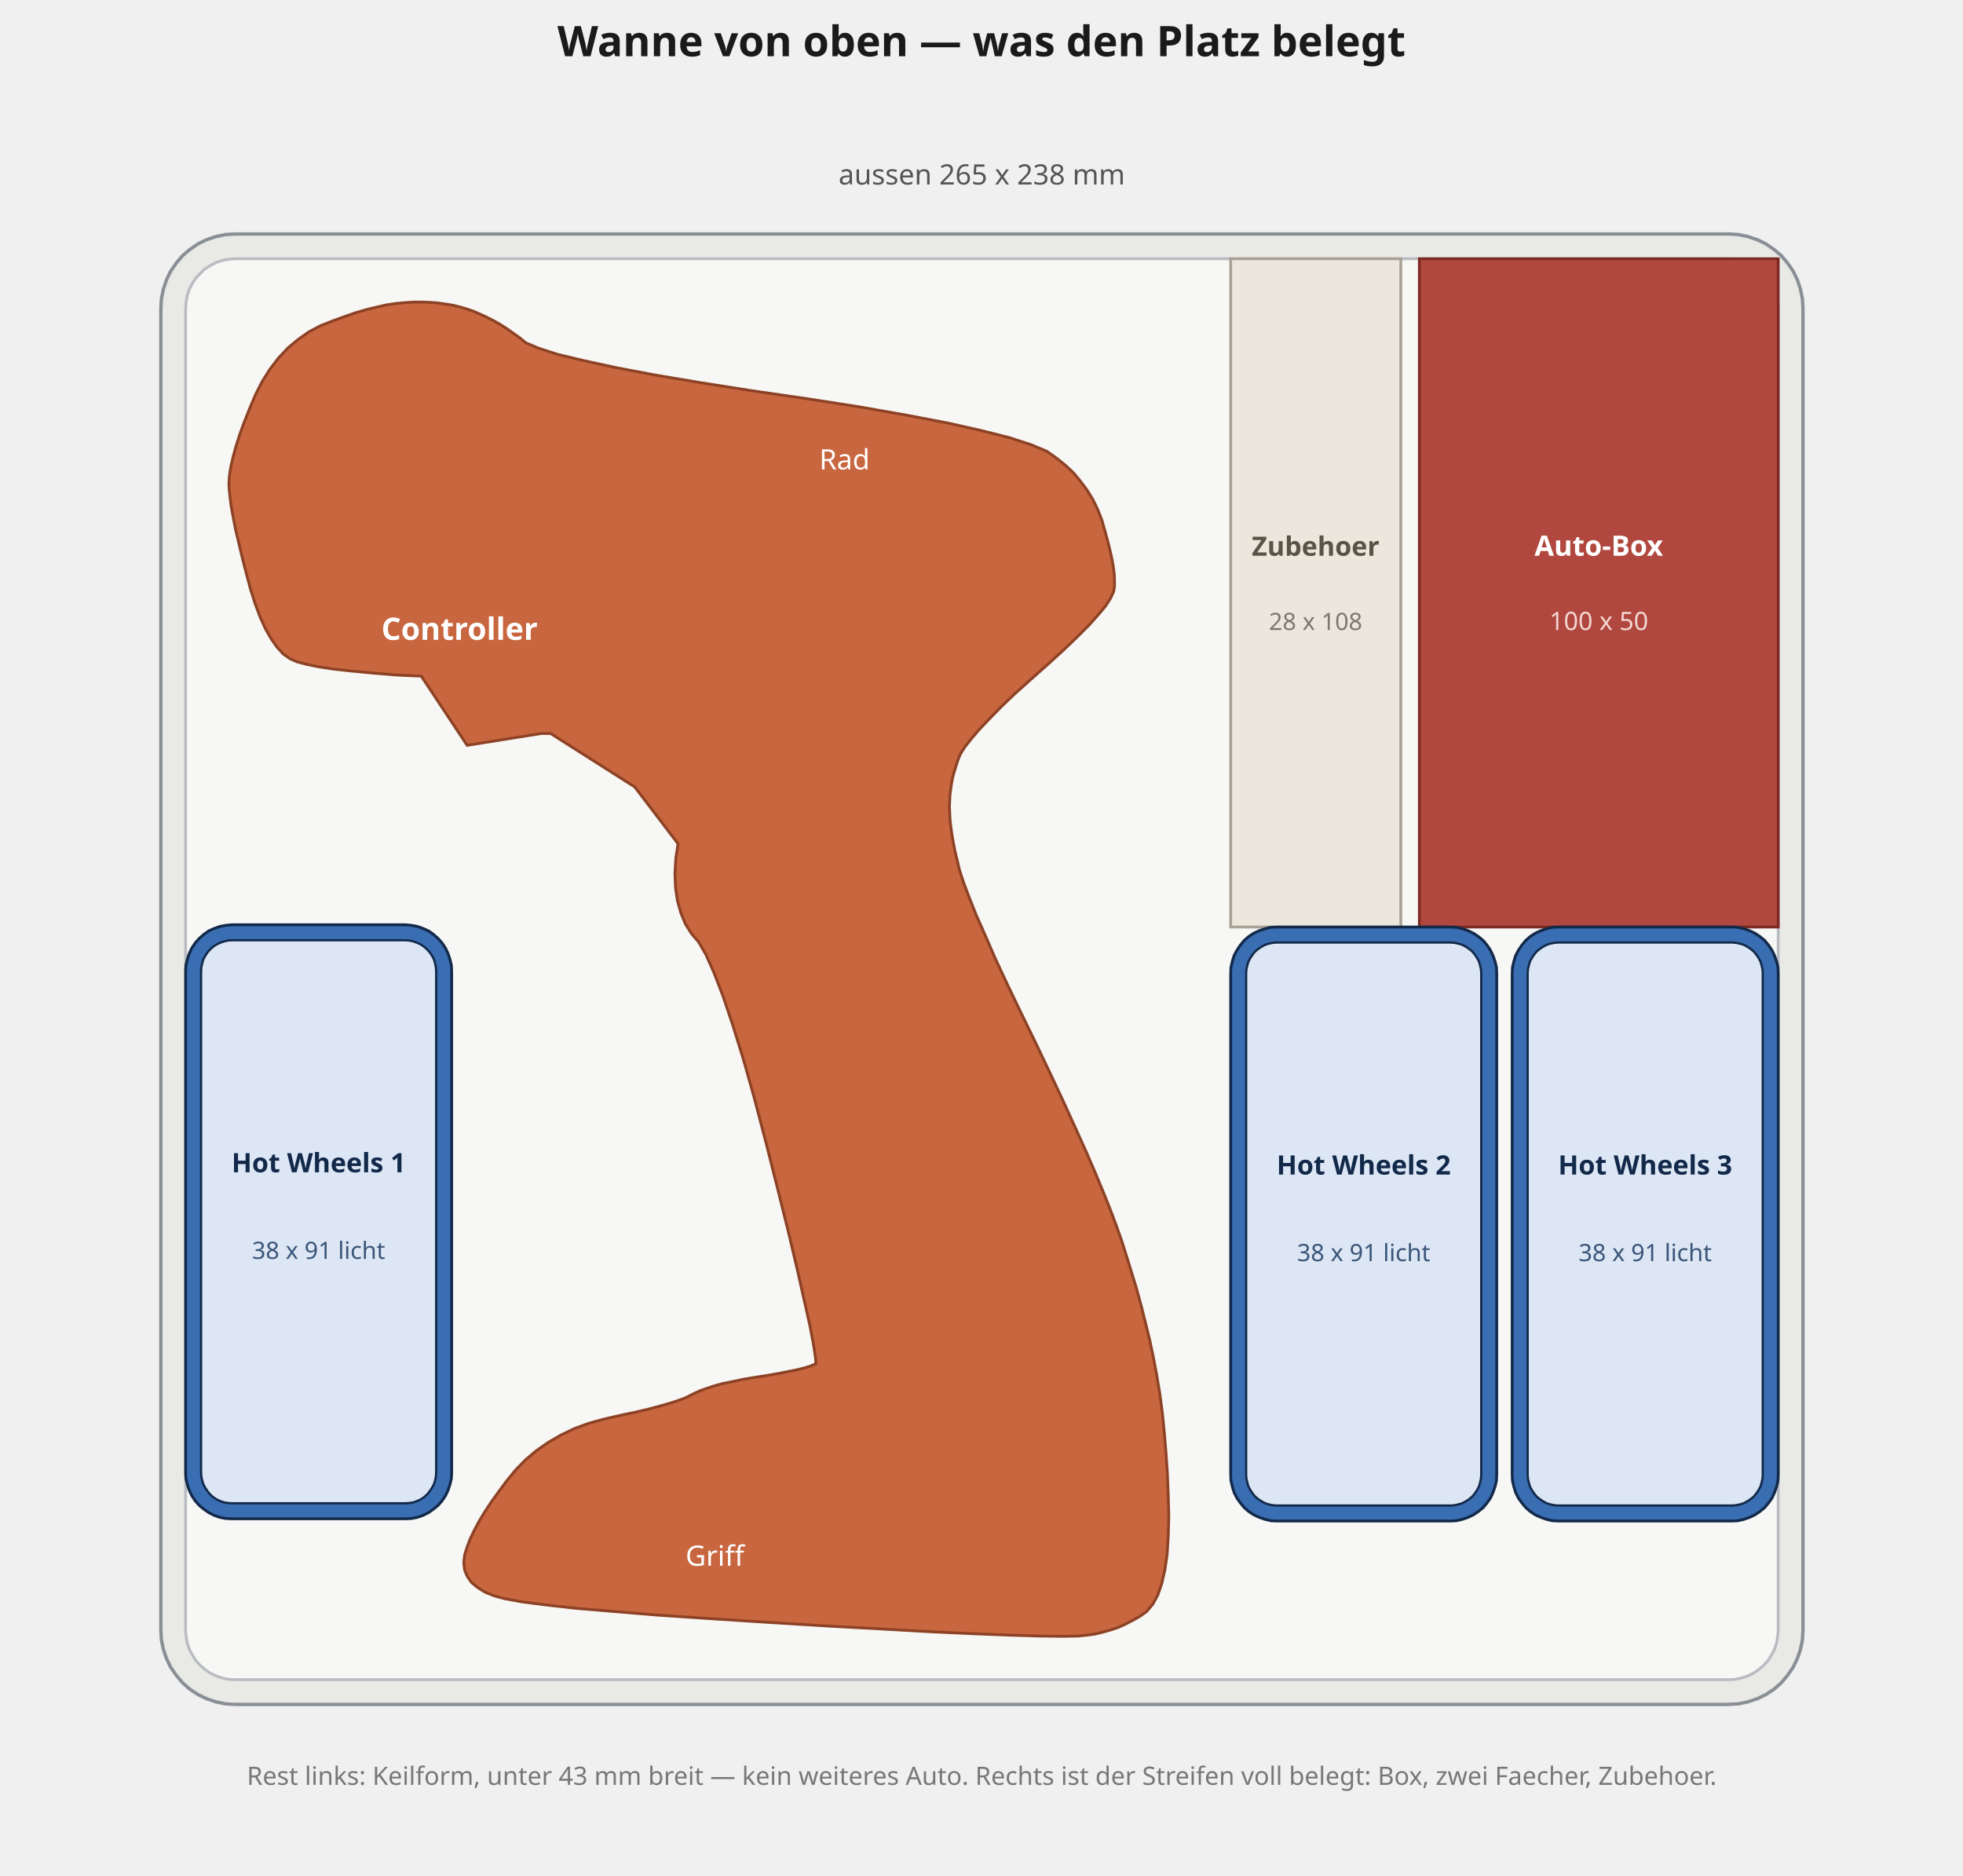
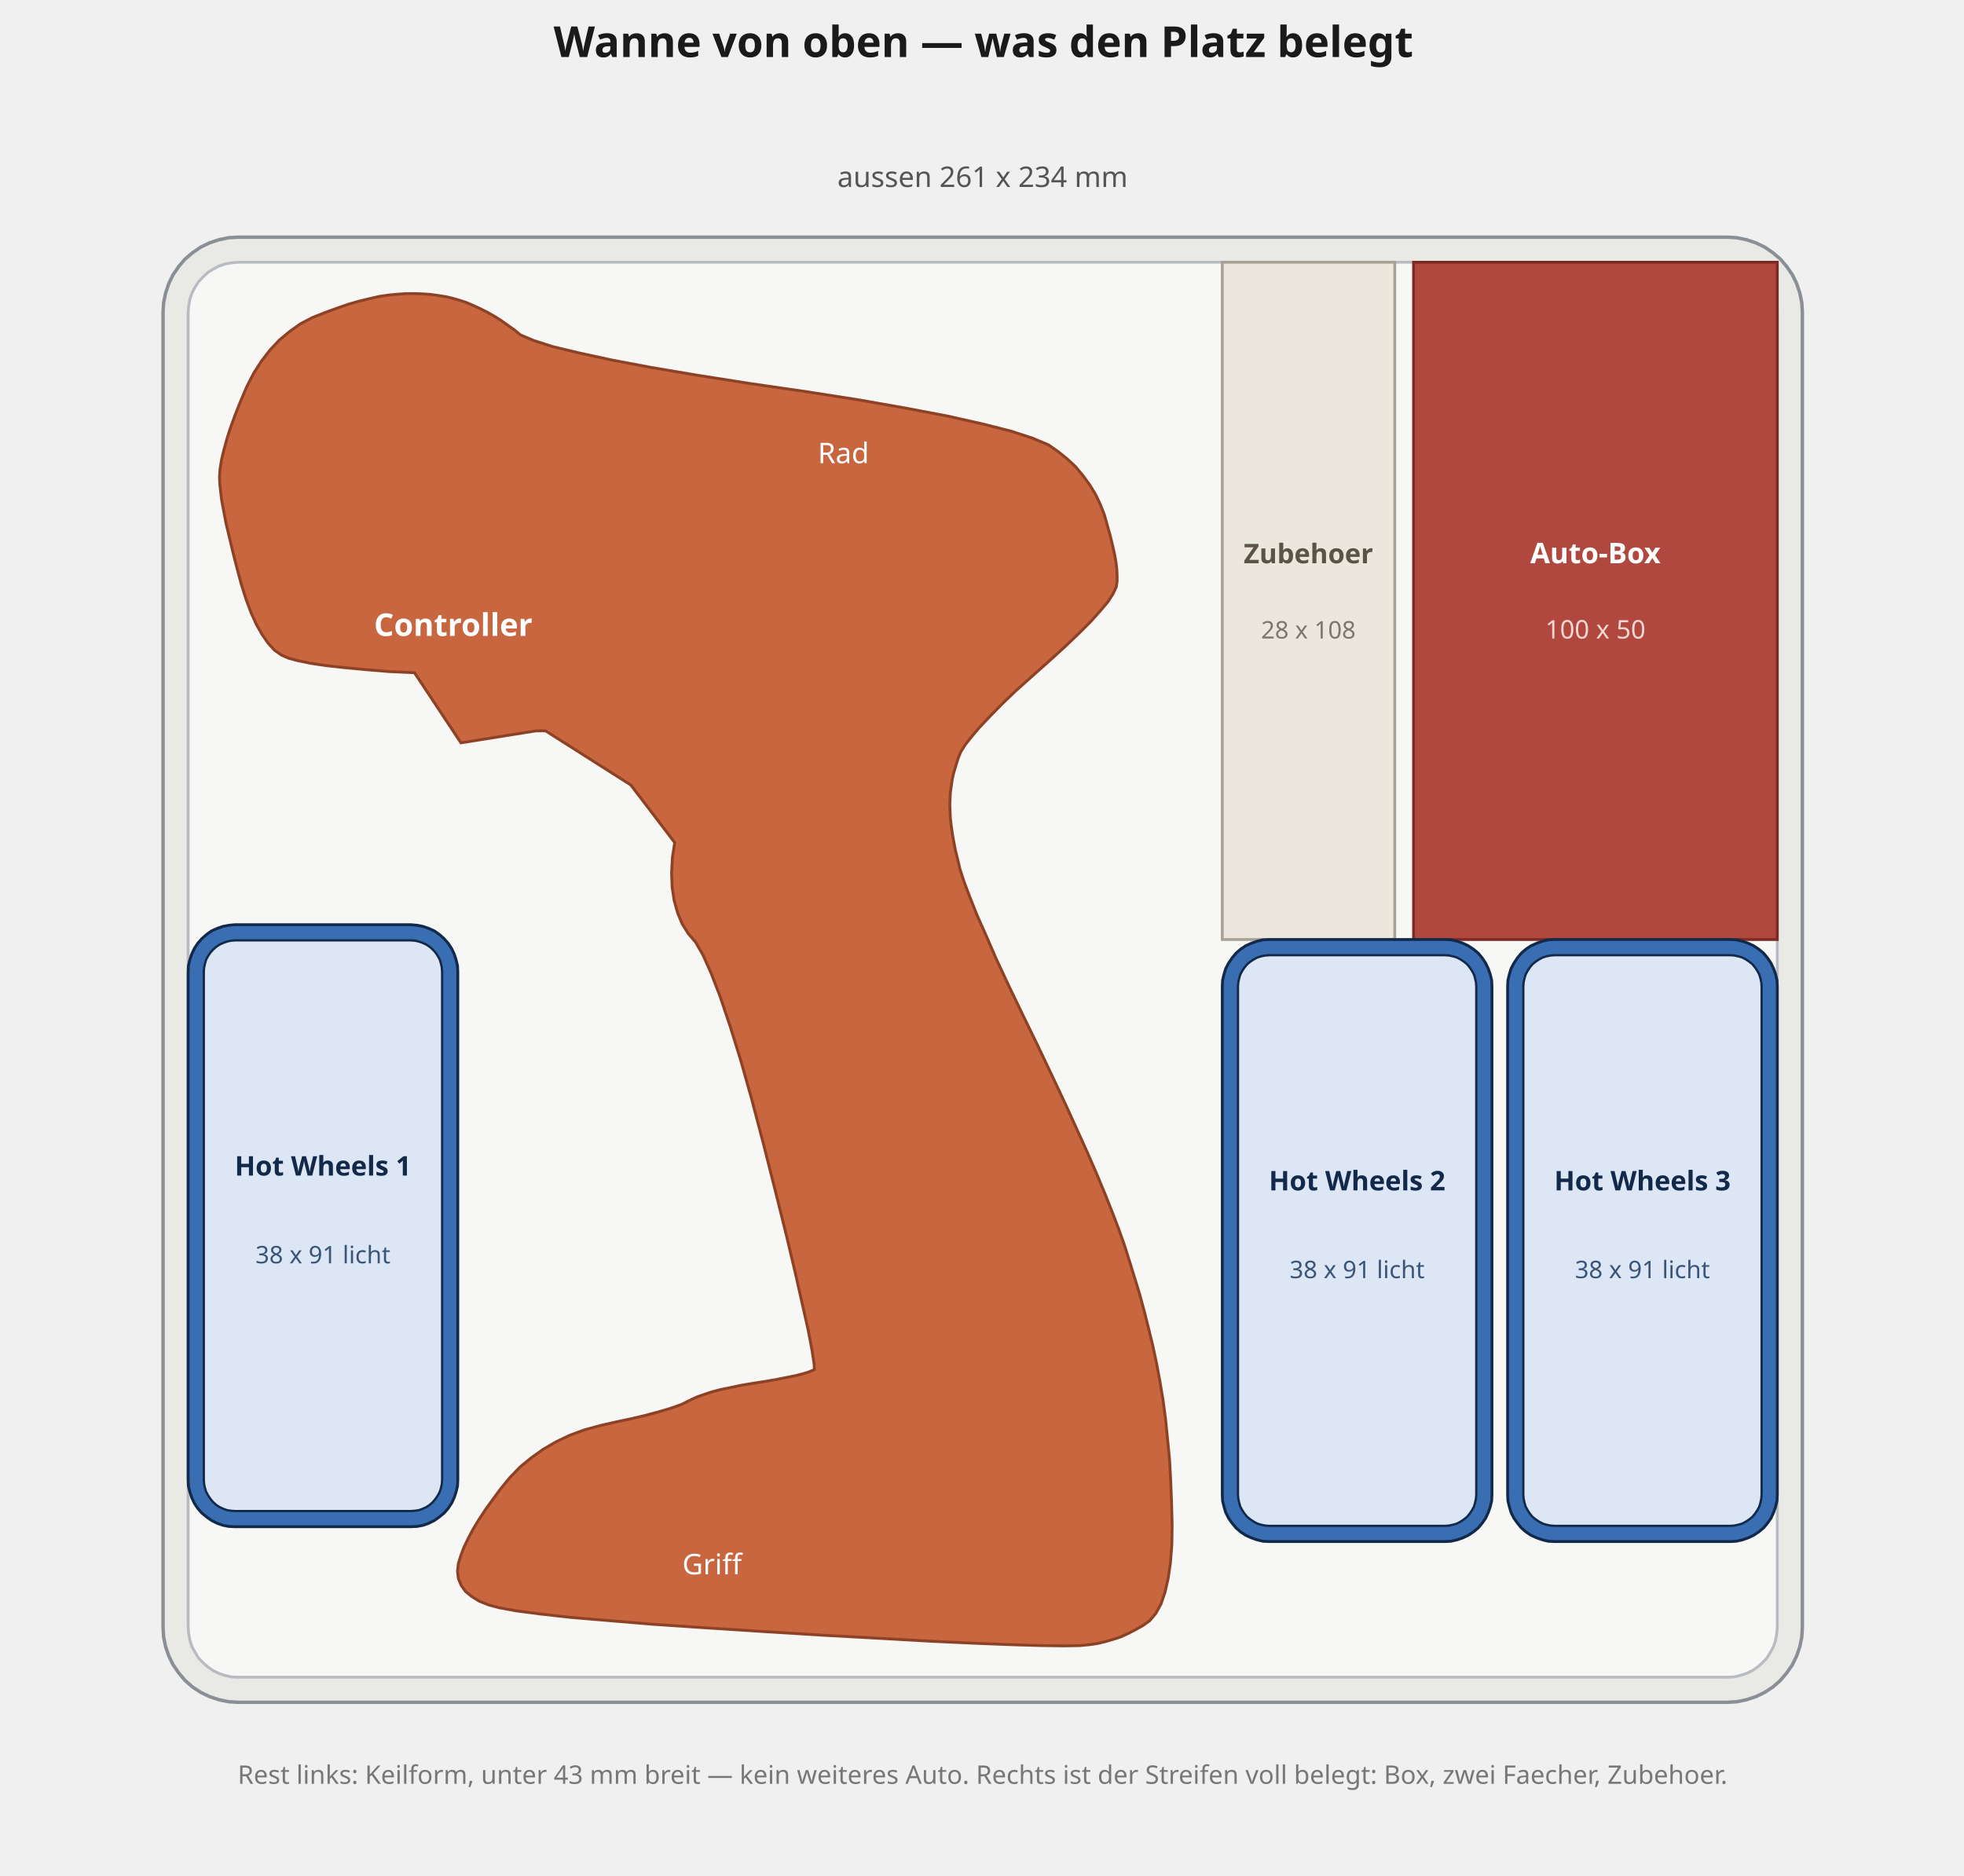
- <svg xmlns="http://www.w3.org/2000/svg" width="698" height="667" viewBox="0 0 698 667">
+ <svg xmlns="http://www.w3.org/2000/svg" width="689" height="658" viewBox="0 0 689 658">
  <rect width="100%%" height="100%%" fill="#fbfbfa" />
-   <text x="349" y="20" font-family="sans-serif" font-size="15" font-weight="600" text-anchor="middle" fill="#1a1a1a">Wanne von oben — was den Platz belegt</text>
-   <polygon points="641.1,109.6 640.9,106.2 640.2,102.8 639.1,99.5 637.6,96.4 635.6,93.5 633.4,90.9 630.8,88.7 627.9,86.7 624.8,85.2 621.5,84.1 618.1,83.4 614.7,83.2 83.6,83.2 80.2,83.4 76.8,84.1 73.5,85.2 70.4,86.7 67.5,88.7 64.9,90.9 62.7,93.5 60.7,96.4 59.2,99.5 58.1,102.8 57.4,106.2 57.2,109.6 57.2,579.6 57.4,583.1 58.1,586.5 59.2,589.7 60.7,592.8 62.7,595.7 64.9,598.3 67.5,600.6 70.4,602.5 73.5,604.0 76.8,605.1 80.2,605.8 83.6,606.0 614.7,606.0 618.1,605.8 621.5,605.1 624.8,604.0 627.9,602.5 630.8,600.6 633.4,598.3 635.6,595.7 637.6,592.8 639.1,589.7 640.2,586.5 640.9,583.1 641.1,579.6" fill="#e9e9e6" stroke="#8a8f96" stroke-width="1.2" />
-   <polygon points="632.3,109.6 632.1,107.3 631.7,105.0 631.0,102.9 629.9,100.8 628.7,98.9 627.1,97.2 625.4,95.6 623.5,94.4 621.4,93.3 619.2,92.6 617.0,92.2 614.7,92.0 83.6,92.0 81.3,92.2 79.0,92.6 76.9,93.3 74.8,94.4 72.9,95.6 71.2,97.2 69.6,98.9 68.4,100.8 67.3,102.9 66.6,105.0 66.2,107.3 66.0,109.6 66.0,579.6 66.2,581.9 66.6,584.2 67.3,586.4 68.4,588.4 69.6,590.4 71.2,592.1 72.9,593.6 74.8,594.9 76.9,595.9 79.0,596.6 81.3,597.1 83.6,597.2 614.7,597.2 617.0,597.1 619.2,596.6 621.4,595.9 623.5,594.9 625.4,593.6 627.1,592.1 628.7,590.4 629.9,588.4 631.0,586.4 631.7,584.2 632.1,581.9 632.3,579.6" fill="#f7f7f5" stroke="#b8bcc2" stroke-width="1.0" />
-   <polygon points="415.6,539.3 415.4,531.5 415.1,523.9 414.6,516.5 414.0,509.3 413.3,502.3 412.4,495.5 411.3,488.9 410.1,482.5 408.8,476.4 407.3,470.3 405.8,464.3 404.2,458.4 402.4,452.5 400.6,446.7 398.8,441.0 396.8,435.4 394.7,429.8 392.2,423.6 389.3,416.6 386.0,409.0 382.2,400.6 378.1,391.6 373.5,381.8 368.5,371.3 363.1,360.2 358.2,350.0 353.9,340.8 350.3,332.5 347.1,325.3 344.6,319.0 342.6,313.7 341.2,309.4 340.4,306.0 339.6,302.8 339.0,299.7 338.5,296.8 338.1,294.0 337.8,291.4 337.7,289.0 337.6,286.7 337.7,284.5 337.8,282.4 338.1,280.3 338.4,278.2 338.8,276.2 339.4,274.1 340.0,272.1 340.7,270.0 341.5,268.1 343.0,265.7 345.2,262.9 348.0,259.6 351.6,255.8 355.8,251.5 360.7,246.8 366.4,241.7 372.7,236.1 378.3,231.0 383.1,226.4 387.2,222.3 390.5,218.6 393.1,215.5 394.9,212.7 396.0,210.3 396.3,208.4 396.3,206.4 396.2,204.1 395.9,201.6 395.4,198.8 394.7,195.7 393.9,192.4 392.9,188.8 391.8,184.9 390.3,181.1 388.6,177.6 386.5,174.2 384.2,171.1 381.7,168.1 378.8,165.4 375.7,162.9 372.3,160.5 366.6,158.1 358.9,155.6 349.0,153.1 337.0,150.4 322.8,147.7 306.4,144.8 287.9,141.9 267.2,138.9 248.8,136.0 232.7,133.3 219.0,130.7 207.5,128.2 198.3,126.0 191.5,123.8 187.0,121.9 184.8,120.1 182.4,118.4 180.0,116.7 177.6,115.2 175.3,113.9 172.9,112.7 170.5,111.6 168.2,110.6 165.8,109.8 163.4,109.1 160.9,108.5 158.3,108.1 155.6,107.7 152.8,107.5 150.0,107.4 147.0,107.4 144.0,107.6 140.8,107.9 137.4,108.4 133.9,109.2 130.2,110.1 126.4,111.2 122.4,112.6 118.3,114.1 114.0,115.8 109.8,118.0 106.0,120.7 102.4,123.7 99.1,127.2 96.1,131.1 93.3,135.5 90.9,140.2 88.7,145.4 86.8,150.2 85.2,154.6 83.9,158.7 82.9,162.4 82.1,165.8 81.6,168.9 81.4,171.7 81.5,174.1 81.8,176.9 82.2,180.1 82.9,183.8 83.7,188.0 84.8,192.6 86.0,197.7 87.4,203.2 89.0,209.2 90.7,214.6 92.5,219.4 94.4,223.6 96.4,227.1 98.5,230.1 100.7,232.5 103.1,234.2 105.6,235.3 109.0,236.2 113.4,237.1 118.7,237.9 125.1,238.6 132.5,239.3 140.9,240.0 149.8,240.4 166.1,265.0 192.4,260.8 195.8,260.8 225.7,279.8 241.1,300.0 240.3,305.2 240.0,310.6 240.2,315.7 240.9,320.3 242.1,324.6 243.7,328.5 245.9,332.0 248.4,334.9 251.0,339.4 253.9,345.9 257.1,354.2 260.5,364.3 264.2,376.2 268.1,390.0 272.2,405.6 276.6,423.0 280.4,438.3 283.5,451.4 286.0,462.5 288.0,471.4 289.3,478.3 290.0,482.9 290.1,484.9 287.9,485.8 285.9,486.4 283.5,487.0 280.5,487.6 277.0,488.3 273.0,489.0 268.5,489.7 264.3,490.4 260.6,491.2 257.1,491.9 254.1,492.7 251.4,493.6 249.1,494.4 247.1,495.3 243.7,497.0 241.3,497.9 238.2,498.9 234.7,499.9 230.6,501.0 225.9,502.1 220.7,503.2 215.0,504.5 209.5,506.0 204.3,507.9 199.5,510.2 195.0,512.8 190.7,515.8 186.9,519.0 183.3,522.7 180.1,526.6 177.3,530.4 174.7,534.0 172.4,537.5 170.4,540.8 168.7,544.0 167.2,547.1 166.1,550.0 165.2,552.9 164.9,555.6 165.2,558.2 166.2,560.6 167.7,562.7 169.9,564.5 172.5,566.1 175.7,567.4 179.4,568.4 185.4,569.5 193.8,570.6 204.5,571.8 217.6,572.9 233.1,574.2 250.9,575.4 271.1,576.7 293.7,578.1 313.9,579.2 331.5,580.2 346.8,580.9 359.6,581.4 369.9,581.7 377.8,581.8 383.3,581.7 386.4,581.4 389.3,581.0 392.2,580.3 395.0,579.5 397.7,578.6 400.3,577.4 402.8,576.1 405.3,574.7 407.7,573.0 409.9,570.4 411.7,567.1 413.1,563.0 414.2,558.2 415.0,552.7 415.4,546.3" fill="#c8663f" stroke="#8d4225" stroke-width="1.0" />
-   <text x="300.3" y="166.9" font-family="sans-serif" font-size="10.0" text-anchor="middle" fill="#fff">Rad</text>
-   <text x="254.2" y="556.7" font-family="sans-serif" font-size="10.0" text-anchor="middle" fill="#fff">Griff</text>
-   <text x="163.4" y="227.5" font-family="sans-serif" font-size="11.0" text-anchor="middle" fill="#fff" font-weight="600">Controller</text>
-   <polygon points="437.6,329.6 498.1,329.6 498.1,92.0 437.6,92.0" fill="#ece7dd" stroke="#a9a196" stroke-width="1.0" />
-   <text x="467.8" y="197.6" font-family="sans-serif" font-size="9.5" text-anchor="middle" fill="#5c5348" font-weight="600">Zubehoer</text>
-   <text x="467.8" y="224.0" font-family="sans-serif" font-size="8.5" text-anchor="middle" fill="#7d766c">28 x 108</text>
-   <polygon points="504.7,329.6 632.3,329.6 632.3,92.0 504.7,92.0" fill="#b1483f" stroke="#7d2a23" stroke-width="1.0" />
-   <text x="568.5" y="197.6" font-family="sans-serif" font-size="10.0" text-anchor="middle" fill="#fff" font-weight="600">Auto-Box</text>
-   <text x="568.5" y="224.0" font-family="sans-serif" font-size="9.0" text-anchor="middle" fill="#f4d7d2">100 x 50</text>
-   <polygon points="160.6,345.3 160.5,343.2 160.0,341.1 159.3,339.0 158.4,337.1 157.2,335.3 155.8,333.7 154.1,332.2 152.4,331.0 150.4,330.1 148.4,329.4 146.3,329.0 144.1,328.8 82.5,328.8 80.3,329.0 78.2,329.4 76.2,330.1 74.2,331.0 72.5,332.2 70.8,333.7 69.4,335.3 68.2,337.1 67.3,339.0 66.6,341.1 66.1,343.2 66.0,345.3 66.0,523.5 66.1,525.7 66.6,527.8 67.3,529.9 68.2,531.8 69.4,533.6 70.8,535.2 72.5,536.6 74.2,537.8 76.2,538.8 78.2,539.5 80.3,539.9 82.5,540.0 144.1,540.0 146.3,539.9 148.4,539.5 150.4,538.8 152.4,537.8 154.1,536.6 155.8,535.2 157.2,533.6 158.4,531.8 159.3,529.9 160.0,527.8 160.5,525.7 160.6,523.5" fill="#3a6eb2" stroke="#12294a" stroke-width="1.0" />
-   <polygon points="155.1,345.3 155.0,343.9 154.7,342.5 154.3,341.1 153.6,339.8 152.8,338.6 151.9,337.6 150.8,336.6 149.6,335.8 148.3,335.2 146.9,334.7 145.5,334.4 144.1,334.3 82.5,334.3 81.1,334.4 79.7,334.7 78.3,335.2 77.0,335.8 75.8,336.6 74.7,337.6 73.8,338.6 73.0,339.8 72.3,341.1 71.9,342.5 71.6,343.9 71.5,345.3 71.5,523.5 71.6,525.0 71.9,526.4 72.3,527.7 73.0,529.0 73.8,530.2 74.7,531.3 75.8,532.3 77.0,533.1 78.3,533.7 79.7,534.2 81.1,534.4 82.5,534.5 144.1,534.5 145.5,534.4 146.9,534.2 148.3,533.7 149.6,533.1 150.8,532.3 151.9,531.3 152.8,530.2 153.6,529.0 154.3,527.7 154.7,526.4 155.0,525.0 155.1,523.5" fill="#dce6f4" stroke="#12294a" stroke-width="0.8" />
-   <text x="113.3" y="416.8" font-family="sans-serif" font-size="9.5" text-anchor="middle" fill="#12294a" font-weight="600">Hot Wheels 1</text>
-   <text x="113.3" y="447.6" font-family="sans-serif" font-size="8.5" text-anchor="middle" fill="#3a5578">38 x 91 licht</text>
-   <polygon points="532.2,346.1 532.1,343.9 531.6,341.8 530.9,339.8 530.0,337.9 528.8,336.1 527.4,334.4 525.7,333.0 523.9,331.8 522.0,330.9 520.0,330.2 517.8,329.7 515.7,329.6 454.1,329.6 451.9,329.7 449.8,330.2 447.8,330.9 445.8,331.8 444.0,333.0 442.4,334.4 441.0,336.1 439.8,337.9 438.8,339.8 438.2,341.8 437.7,343.9 437.6,346.1 437.6,524.3 437.7,526.5 438.2,528.6 438.8,530.6 439.8,532.6 441.0,534.3 442.4,536.0 444.0,537.4 445.8,538.6 447.8,539.5 449.8,540.2 451.9,540.7 454.1,540.8 515.7,540.8 517.8,540.7 520.0,540.2 522.0,539.5 523.9,538.6 525.7,537.4 527.4,536.0 528.8,534.3 530.0,532.6 530.9,530.6 531.6,528.6 532.1,526.5 532.2,524.3" fill="#3a6eb2" stroke="#12294a" stroke-width="1.0" />
-   <polygon points="526.7,346.1 526.6,344.7 526.3,343.3 525.9,341.9 525.2,340.6 524.4,339.4 523.5,338.3 522.4,337.4 521.2,336.6 519.9,335.9 518.5,335.5 517.1,335.2 515.7,335.1 454.1,335.1 452.7,335.2 451.2,335.5 449.9,335.9 448.6,336.6 447.4,337.4 446.3,338.3 445.4,339.4 444.6,340.6 443.9,341.9 443.5,343.3 443.2,344.7 443.1,346.1 443.1,524.3 443.2,525.7 443.5,527.1 443.9,528.5 444.6,529.8 445.4,531.0 446.3,532.1 447.4,533.0 448.6,533.8 449.9,534.5 451.2,534.9 452.7,535.2 454.1,535.3 515.7,535.3 517.1,535.2 518.5,534.9 519.9,534.5 521.2,533.8 522.4,533.0 523.5,532.1 524.4,531.0 525.2,529.8 525.9,528.5 526.3,527.1 526.6,525.7 526.7,524.3" fill="#dce6f4" stroke="#12294a" stroke-width="0.8" />
-   <text x="484.9" y="417.6" font-family="sans-serif" font-size="9.5" text-anchor="middle" fill="#12294a" font-weight="600">Hot Wheels 2</text>
-   <text x="484.9" y="448.4" font-family="sans-serif" font-size="8.5" text-anchor="middle" fill="#3a5578">38 x 91 licht</text>
-   <polygon points="632.3,346.1 632.2,343.9 631.7,341.8 631.0,339.8 630.1,337.9 628.9,336.1 627.5,334.4 625.8,333.0 624.0,331.8 622.1,330.9 620.1,330.2 617.9,329.7 615.8,329.6 554.2,329.6 552.0,329.7 549.9,330.2 547.9,330.9 545.9,331.8 544.1,333.0 542.5,334.4 541.1,336.1 539.9,337.9 538.9,339.8 538.3,341.8 537.8,343.9 537.7,346.1 537.7,524.3 537.8,526.5 538.3,528.6 538.9,530.6 539.9,532.6 541.1,534.3 542.5,536.0 544.1,537.4 545.9,538.6 547.9,539.5 549.9,540.2 552.0,540.7 554.2,540.8 615.8,540.8 617.9,540.7 620.1,540.2 622.1,539.5 624.0,538.6 625.8,537.4 627.5,536.0 628.9,534.3 630.1,532.6 631.0,530.6 631.7,528.6 632.2,526.5 632.3,524.3" fill="#3a6eb2" stroke="#12294a" stroke-width="1.0" />
-   <polygon points="626.8,346.1 626.7,344.7 626.4,343.3 626.0,341.9 625.3,340.6 624.5,339.4 623.6,338.3 622.5,337.4 621.3,336.6 620.0,335.9 618.6,335.5 617.2,335.2 615.8,335.1 554.2,335.1 552.8,335.2 551.3,335.5 550.0,335.9 548.7,336.6 547.5,337.4 546.4,338.3 545.5,339.4 544.7,340.6 544.0,341.9 543.6,343.3 543.3,344.7 543.2,346.1 543.2,524.3 543.3,525.7 543.6,527.1 544.0,528.5 544.7,529.8 545.5,531.0 546.4,532.1 547.5,533.0 548.7,533.8 550.0,534.5 551.3,534.9 552.8,535.2 554.2,535.3 615.8,535.3 617.2,535.2 618.6,534.9 620.0,534.5 621.3,533.8 622.5,533.0 623.6,532.1 624.5,531.0 625.3,529.8 626.0,528.5 626.4,527.1 626.7,525.7 626.8,524.3" fill="#dce6f4" stroke="#12294a" stroke-width="0.8" />
-   <text x="585.0" y="417.6" font-family="sans-serif" font-size="9.5" text-anchor="middle" fill="#12294a" font-weight="600">Hot Wheels 3</text>
-   <text x="585.0" y="448.4" font-family="sans-serif" font-size="8.5" text-anchor="middle" fill="#3a5578">38 x 91 licht</text>
-   <text x="349.1" y="65.6" font-family="sans-serif" font-size="10.0" text-anchor="middle" fill="#555">aussen 265 x 238 mm</text>
-   <text x="349.1" y="634.6" font-family="sans-serif" font-size="9.0" text-anchor="middle" fill="#777">Rest links: Keilform, unter 43 mm breit — kein weiteres Auto. Rechts ist der Streifen voll belegt: Box, zwei Faecher, Zubehoer.</text>
+   <text x="345" y="20" font-family="sans-serif" font-size="15" font-weight="600" text-anchor="middle" fill="#1a1a1a">Wanne von oben — was den Platz belegt</text>
+   <polygon points="632.3,109.6 632.1,106.2 631.4,102.8 630.3,99.5 628.8,96.4 626.8,93.5 624.6,90.9 622.0,88.7 619.1,86.7 616.0,85.2 612.7,84.1 609.3,83.4 605.9,83.2 83.6,83.2 80.2,83.4 76.8,84.1 73.5,85.2 70.4,86.7 67.5,88.7 64.9,90.9 62.7,93.5 60.7,96.4 59.2,99.5 58.1,102.8 57.4,106.2 57.2,109.6 57.2,570.8 57.4,574.3 58.1,577.7 59.2,580.9 60.7,584.0 62.7,586.9 64.9,589.5 67.5,591.8 70.4,593.7 73.5,595.2 76.8,596.3 80.2,597.0 83.6,597.2 605.9,597.2 609.3,597.0 612.7,596.3 616.0,595.2 619.1,593.7 622.0,591.8 624.6,589.5 626.8,586.9 628.8,584.0 630.3,580.9 631.4,577.7 632.1,574.3 632.3,570.8" fill="#e9e9e6" stroke="#8a8f96" stroke-width="1.2" />
+   <polygon points="623.5,109.6 623.3,107.3 622.9,105.0 622.2,102.9 621.1,100.8 619.9,98.9 618.3,97.2 616.6,95.6 614.7,94.4 612.6,93.3 610.4,92.6 608.2,92.2 605.9,92.0 83.6,92.0 81.3,92.2 79.0,92.6 76.9,93.3 74.8,94.4 72.9,95.6 71.2,97.2 69.6,98.9 68.4,100.8 67.3,102.9 66.6,105.0 66.2,107.3 66.0,109.6 66.0,570.8 66.2,573.1 66.6,575.4 67.3,577.6 68.4,579.6 69.6,581.6 71.2,583.3 72.9,584.8 74.8,586.1 76.9,587.1 79.0,587.8 81.3,588.3 83.6,588.4 605.9,588.4 608.2,588.3 610.4,587.8 612.6,587.1 614.7,586.1 616.6,584.8 618.3,583.3 619.9,581.6 621.1,579.6 622.2,577.6 622.9,575.4 623.3,573.1 623.5,570.8" fill="#f7f7f5" stroke="#b8bcc2" stroke-width="1.0" />
+   <polygon points="411.2,534.9 411.0,527.1 410.7,519.5 410.3,512.1 409.6,504.9 408.9,497.9 408.0,491.1 406.9,484.5 405.7,478.1 404.4,472.0 402.9,465.9 401.4,459.9 399.8,454.0 398.0,448.1 396.2,442.3 394.4,436.6 392.4,431.0 390.3,425.5 387.8,419.2 384.9,412.2 381.6,404.6 377.8,396.2 373.7,387.2 369.1,377.4 364.1,366.9 358.7,355.8 353.8,345.6 349.5,336.4 345.9,328.1 342.7,320.9 340.2,314.6 338.2,309.3 336.8,305.0 336.0,301.6 335.2,298.4 334.6,295.3 334.1,292.4 333.7,289.6 333.4,287.0 333.3,284.6 333.2,282.3 333.3,280.1 333.4,278.0 333.7,275.9 334.0,273.8 334.4,271.8 335.0,269.7 335.6,267.7 336.3,265.6 337.1,263.7 338.6,261.3 340.8,258.5 343.6,255.2 347.2,251.4 351.4,247.1 356.3,242.4 362.0,237.3 368.3,231.7 373.9,226.6 378.7,222.0 382.8,217.9 386.1,214.2 388.7,211.1 390.5,208.3 391.6,205.9 391.9,204.0 391.9,202.0 391.8,199.7 391.5,197.2 391.0,194.4 390.3,191.3 389.5,188.0 388.5,184.4 387.4,180.5 385.9,176.7 384.2,173.2 382.1,169.8 379.8,166.7 377.3,163.7 374.4,161.0 371.3,158.5 367.9,156.1 362.2,153.7 354.5,151.2 344.6,148.7 332.6,146.0 318.4,143.3 302.0,140.4 283.5,137.5 262.8,134.5 244.4,131.6 228.4,128.9 214.6,126.3 203.1,123.8 193.9,121.6 187.1,119.4 182.6,117.5 180.4,115.7 178.0,114.0 175.6,112.3 173.2,110.8 170.9,109.5 168.5,108.3 166.1,107.2 163.8,106.2 161.4,105.4 159.0,104.7 156.5,104.1 153.9,103.7 151.2,103.3 148.4,103.1 145.6,103.0 142.6,103.0 139.6,103.2 136.4,103.5 133.0,104.0 129.5,104.8 125.8,105.7 122.0,106.8 118.0,108.2 113.9,109.7 109.6,111.4 105.4,113.6 101.6,116.3 98.0,119.3 94.7,122.8 91.7,126.7 88.9,131.1 86.5,135.8 84.3,141.0 82.4,145.8 80.8,150.2 79.5,154.3 78.5,158.0 77.7,161.4 77.2,164.5 77.0,167.3 77.1,169.7 77.4,172.5 77.8,175.7 78.5,179.4 79.3,183.6 80.4,188.2 81.6,193.3 83.0,198.8 84.6,204.8 86.3,210.2 88.1,215.0 90.0,219.2 92.0,222.7 94.1,225.7 96.3,228.1 98.7,229.8 101.2,230.9 104.6,231.8 109.0,232.7 114.3,233.5 120.7,234.2 128.1,234.9 136.5,235.6 145.4,236.0 161.7,260.6 188.0,256.4 191.4,256.4 221.3,275.4 236.7,295.6 235.9,300.8 235.6,306.2 235.8,311.3 236.5,315.9 237.7,320.2 239.3,324.1 241.5,327.6 244.0,330.5 246.6,335.0 249.5,341.5 252.7,349.8 256.1,359.9 259.8,371.8 263.7,385.6 267.8,401.2 272.2,418.6 276.0,433.9 279.1,447.0 281.6,458.1 283.6,467.0 284.9,473.9 285.6,478.5 285.7,480.5 283.5,481.4 281.5,482.0 279.1,482.6 276.1,483.2 272.6,483.9 268.6,484.6 264.1,485.3 259.9,486.0 256.2,486.8 252.7,487.5 249.7,488.3 247.0,489.2 244.7,490.0 242.7,490.9 239.3,492.6 236.9,493.5 233.8,494.5 230.3,495.5 226.2,496.6 221.5,497.7 216.3,498.8 210.6,500.1 205.1,501.6 199.9,503.5 195.1,505.8 190.6,508.4 186.4,511.4 182.5,514.6 178.9,518.3 175.7,522.2 172.9,526.0 170.3,529.6 168.0,533.1 166.0,536.4 164.3,539.6 162.8,542.7 161.7,545.6 160.8,548.5 160.5,551.2 160.8,553.8 161.8,556.2 163.3,558.3 165.5,560.1 168.1,561.7 171.3,563.0 175.0,564.0 181.0,565.1 189.4,566.2 200.1,567.4 213.2,568.5 228.7,569.8 246.5,571.0 266.7,572.3 289.3,573.7 309.5,574.8 327.1,575.8 342.4,576.5 355.2,577.0 365.5,577.3 373.4,577.4 378.9,577.3 382.0,577.0 384.9,576.6 387.8,575.9 390.6,575.1 393.3,574.2 395.9,573.0 398.4,571.7 400.9,570.3 403.3,568.6 405.5,566.0 407.3,562.7 408.7,558.6 409.8,553.8 410.6,548.3 411.1,541.9" fill="#c8663f" stroke="#8d4225" stroke-width="1.0" />
+   <text x="295.9" y="162.5" font-family="sans-serif" font-size="10.0" text-anchor="middle" fill="#fff">Rad</text>
+   <text x="249.8" y="552.3" font-family="sans-serif" font-size="10.0" text-anchor="middle" fill="#fff">Griff</text>
+   <text x="159.0" y="223.1" font-family="sans-serif" font-size="11.0" text-anchor="middle" fill="#fff" font-weight="600">Controller</text>
+   <polygon points="428.8,329.6 489.3,329.6 489.3,92.0 428.8,92.0" fill="#ece7dd" stroke="#a9a196" stroke-width="1.0" />
+   <text x="459.0" y="197.6" font-family="sans-serif" font-size="9.5" text-anchor="middle" fill="#5c5348" font-weight="600">Zubehoer</text>
+   <text x="459.0" y="224.0" font-family="sans-serif" font-size="8.5" text-anchor="middle" fill="#7d766c">28 x 108</text>
+   <polygon points="495.9,329.6 623.5,329.6 623.5,92.0 495.9,92.0" fill="#b1483f" stroke="#7d2a23" stroke-width="1.0" />
+   <text x="559.7" y="197.6" font-family="sans-serif" font-size="10.0" text-anchor="middle" fill="#fff" font-weight="600">Auto-Box</text>
+   <text x="559.7" y="224.0" font-family="sans-serif" font-size="9.0" text-anchor="middle" fill="#f4d7d2">100 x 50</text>
+   <polygon points="160.6,340.9 160.5,338.8 160.0,336.7 159.3,334.6 158.4,332.7 157.2,330.9 155.8,329.3 154.1,327.8 152.4,326.6 150.4,325.7 148.4,325.0 146.3,324.6 144.1,324.4 82.5,324.4 80.3,324.6 78.2,325.0 76.2,325.7 74.2,326.6 72.5,327.8 70.8,329.3 69.4,330.9 68.2,332.7 67.3,334.6 66.6,336.7 66.1,338.8 66.0,340.9 66.0,519.1 66.1,521.3 66.6,523.4 67.3,525.5 68.2,527.4 69.4,529.2 70.8,530.8 72.5,532.2 74.2,533.4 76.2,534.4 78.2,535.1 80.3,535.5 82.5,535.6 144.1,535.6 146.3,535.5 148.4,535.1 150.4,534.4 152.4,533.4 154.1,532.2 155.8,530.8 157.2,529.2 158.4,527.4 159.3,525.5 160.0,523.4 160.5,521.3 160.6,519.1" fill="#3a6eb2" stroke="#12294a" stroke-width="1.0" />
+   <polygon points="155.1,340.9 155.0,339.5 154.7,338.1 154.3,336.7 153.6,335.4 152.8,334.2 151.9,333.2 150.8,332.2 149.6,331.4 148.3,330.8 146.9,330.3 145.5,330.0 144.1,329.9 82.5,329.9 81.1,330.0 79.7,330.3 78.3,330.8 77.0,331.4 75.8,332.2 74.7,333.2 73.8,334.2 73.0,335.4 72.3,336.7 71.9,338.1 71.6,339.5 71.5,340.9 71.5,519.1 71.6,520.6 71.9,522.0 72.3,523.3 73.0,524.6 73.8,525.8 74.7,526.9 75.8,527.9 77.0,528.7 78.3,529.3 79.7,529.8 81.1,530.0 82.5,530.1 144.1,530.1 145.5,530.0 146.9,529.8 148.3,529.3 149.6,528.7 150.8,527.9 151.9,526.9 152.8,525.8 153.6,524.6 154.3,523.3 154.7,522.0 155.0,520.6 155.1,519.1" fill="#dce6f4" stroke="#12294a" stroke-width="0.8" />
+   <text x="113.3" y="412.4" font-family="sans-serif" font-size="9.5" text-anchor="middle" fill="#12294a" font-weight="600">Hot Wheels 1</text>
+   <text x="113.3" y="443.2" font-family="sans-serif" font-size="8.5" text-anchor="middle" fill="#3a5578">38 x 91 licht</text>
+   <polygon points="523.4,346.1 523.3,343.9 522.8,341.8 522.1,339.8 521.2,337.9 520.0,336.1 518.6,334.4 516.9,333.0 515.1,331.8 513.2,330.9 511.2,330.2 509.0,329.7 506.9,329.6 445.3,329.6 443.1,329.7 441.0,330.2 439.0,330.9 437.0,331.8 435.2,333.0 433.6,334.4 432.2,336.1 431.0,337.9 430.0,339.8 429.4,341.8 428.9,343.9 428.8,346.1 428.8,524.3 428.9,526.5 429.4,528.6 430.0,530.6 431.0,532.6 432.2,534.3 433.6,536.0 435.2,537.4 437.0,538.6 439.0,539.5 441.0,540.2 443.1,540.7 445.3,540.8 506.9,540.8 509.0,540.7 511.2,540.2 513.2,539.5 515.1,538.6 516.9,537.4 518.6,536.0 520.0,534.3 521.2,532.6 522.1,530.6 522.8,528.6 523.3,526.5 523.4,524.3" fill="#3a6eb2" stroke="#12294a" stroke-width="1.0" />
+   <polygon points="517.9,346.1 517.8,344.7 517.5,343.3 517.1,341.9 516.4,340.6 515.6,339.4 514.7,338.3 513.6,337.4 512.4,336.6 511.1,335.9 509.7,335.5 508.3,335.2 506.9,335.1 445.3,335.1 443.9,335.2 442.4,335.5 441.1,335.9 439.8,336.6 438.6,337.4 437.5,338.3 436.6,339.4 435.8,340.6 435.1,341.9 434.7,343.3 434.4,344.7 434.3,346.1 434.3,524.3 434.4,525.7 434.7,527.1 435.1,528.5 435.8,529.8 436.6,531.0 437.5,532.1 438.6,533.0 439.8,533.8 441.1,534.5 442.4,534.9 443.9,535.2 445.3,535.3 506.9,535.3 508.3,535.2 509.7,534.9 511.1,534.5 512.4,533.8 513.6,533.0 514.7,532.1 515.6,531.0 516.4,529.8 517.1,528.5 517.5,527.1 517.8,525.7 517.9,524.3" fill="#dce6f4" stroke="#12294a" stroke-width="0.8" />
+   <text x="476.1" y="417.6" font-family="sans-serif" font-size="9.5" text-anchor="middle" fill="#12294a" font-weight="600">Hot Wheels 2</text>
+   <text x="476.1" y="448.4" font-family="sans-serif" font-size="8.5" text-anchor="middle" fill="#3a5578">38 x 91 licht</text>
+   <polygon points="623.5,346.1 623.4,343.9 622.9,341.8 622.2,339.8 621.3,337.9 620.1,336.1 618.7,334.4 617.0,333.0 615.2,331.8 613.3,330.9 611.3,330.2 609.1,329.7 607.0,329.6 545.4,329.6 543.2,329.7 541.1,330.2 539.1,330.9 537.1,331.8 535.3,333.0 533.7,334.4 532.3,336.1 531.1,337.9 530.1,339.8 529.5,341.8 529.0,343.9 528.9,346.1 528.9,524.3 529.0,526.5 529.5,528.6 530.1,530.6 531.1,532.6 532.3,534.3 533.7,536.0 535.3,537.4 537.1,538.6 539.1,539.5 541.1,540.2 543.2,540.7 545.4,540.8 607.0,540.8 609.1,540.7 611.3,540.2 613.3,539.5 615.2,538.6 617.0,537.4 618.7,536.0 620.1,534.3 621.3,532.6 622.2,530.6 622.9,528.6 623.4,526.5 623.5,524.3" fill="#3a6eb2" stroke="#12294a" stroke-width="1.0" />
+   <polygon points="618.0,346.1 617.9,344.7 617.6,343.3 617.2,341.9 616.5,340.6 615.7,339.4 614.8,338.3 613.7,337.4 612.5,336.6 611.2,335.9 609.8,335.5 608.4,335.2 607.0,335.1 545.4,335.1 544.0,335.2 542.5,335.5 541.2,335.9 539.9,336.6 538.7,337.4 537.6,338.3 536.7,339.4 535.9,340.6 535.2,341.9 534.8,343.3 534.5,344.7 534.4,346.1 534.4,524.3 534.5,525.7 534.8,527.1 535.2,528.5 535.9,529.8 536.7,531.0 537.6,532.1 538.7,533.0 539.9,533.8 541.2,534.5 542.5,534.9 544.0,535.2 545.4,535.3 607.0,535.3 608.4,535.2 609.8,534.9 611.2,534.5 612.5,533.8 613.7,533.0 614.8,532.1 615.7,531.0 616.5,529.8 617.2,528.5 617.6,527.1 617.9,525.7 618.0,524.3" fill="#dce6f4" stroke="#12294a" stroke-width="0.8" />
+   <text x="576.2" y="417.6" font-family="sans-serif" font-size="9.5" text-anchor="middle" fill="#12294a" font-weight="600">Hot Wheels 3</text>
+   <text x="576.2" y="448.4" font-family="sans-serif" font-size="8.5" text-anchor="middle" fill="#3a5578">38 x 91 licht</text>
+   <text x="344.7" y="65.6" font-family="sans-serif" font-size="10.0" text-anchor="middle" fill="#555">aussen 261 x 234 mm</text>
+   <text x="344.7" y="625.8" font-family="sans-serif" font-size="9.0" text-anchor="middle" fill="#777">Rest links: Keilform, unter 43 mm breit — kein weiteres Auto. Rechts ist der Streifen voll belegt: Box, zwei Faecher, Zubehoer.</text>
</svg>
